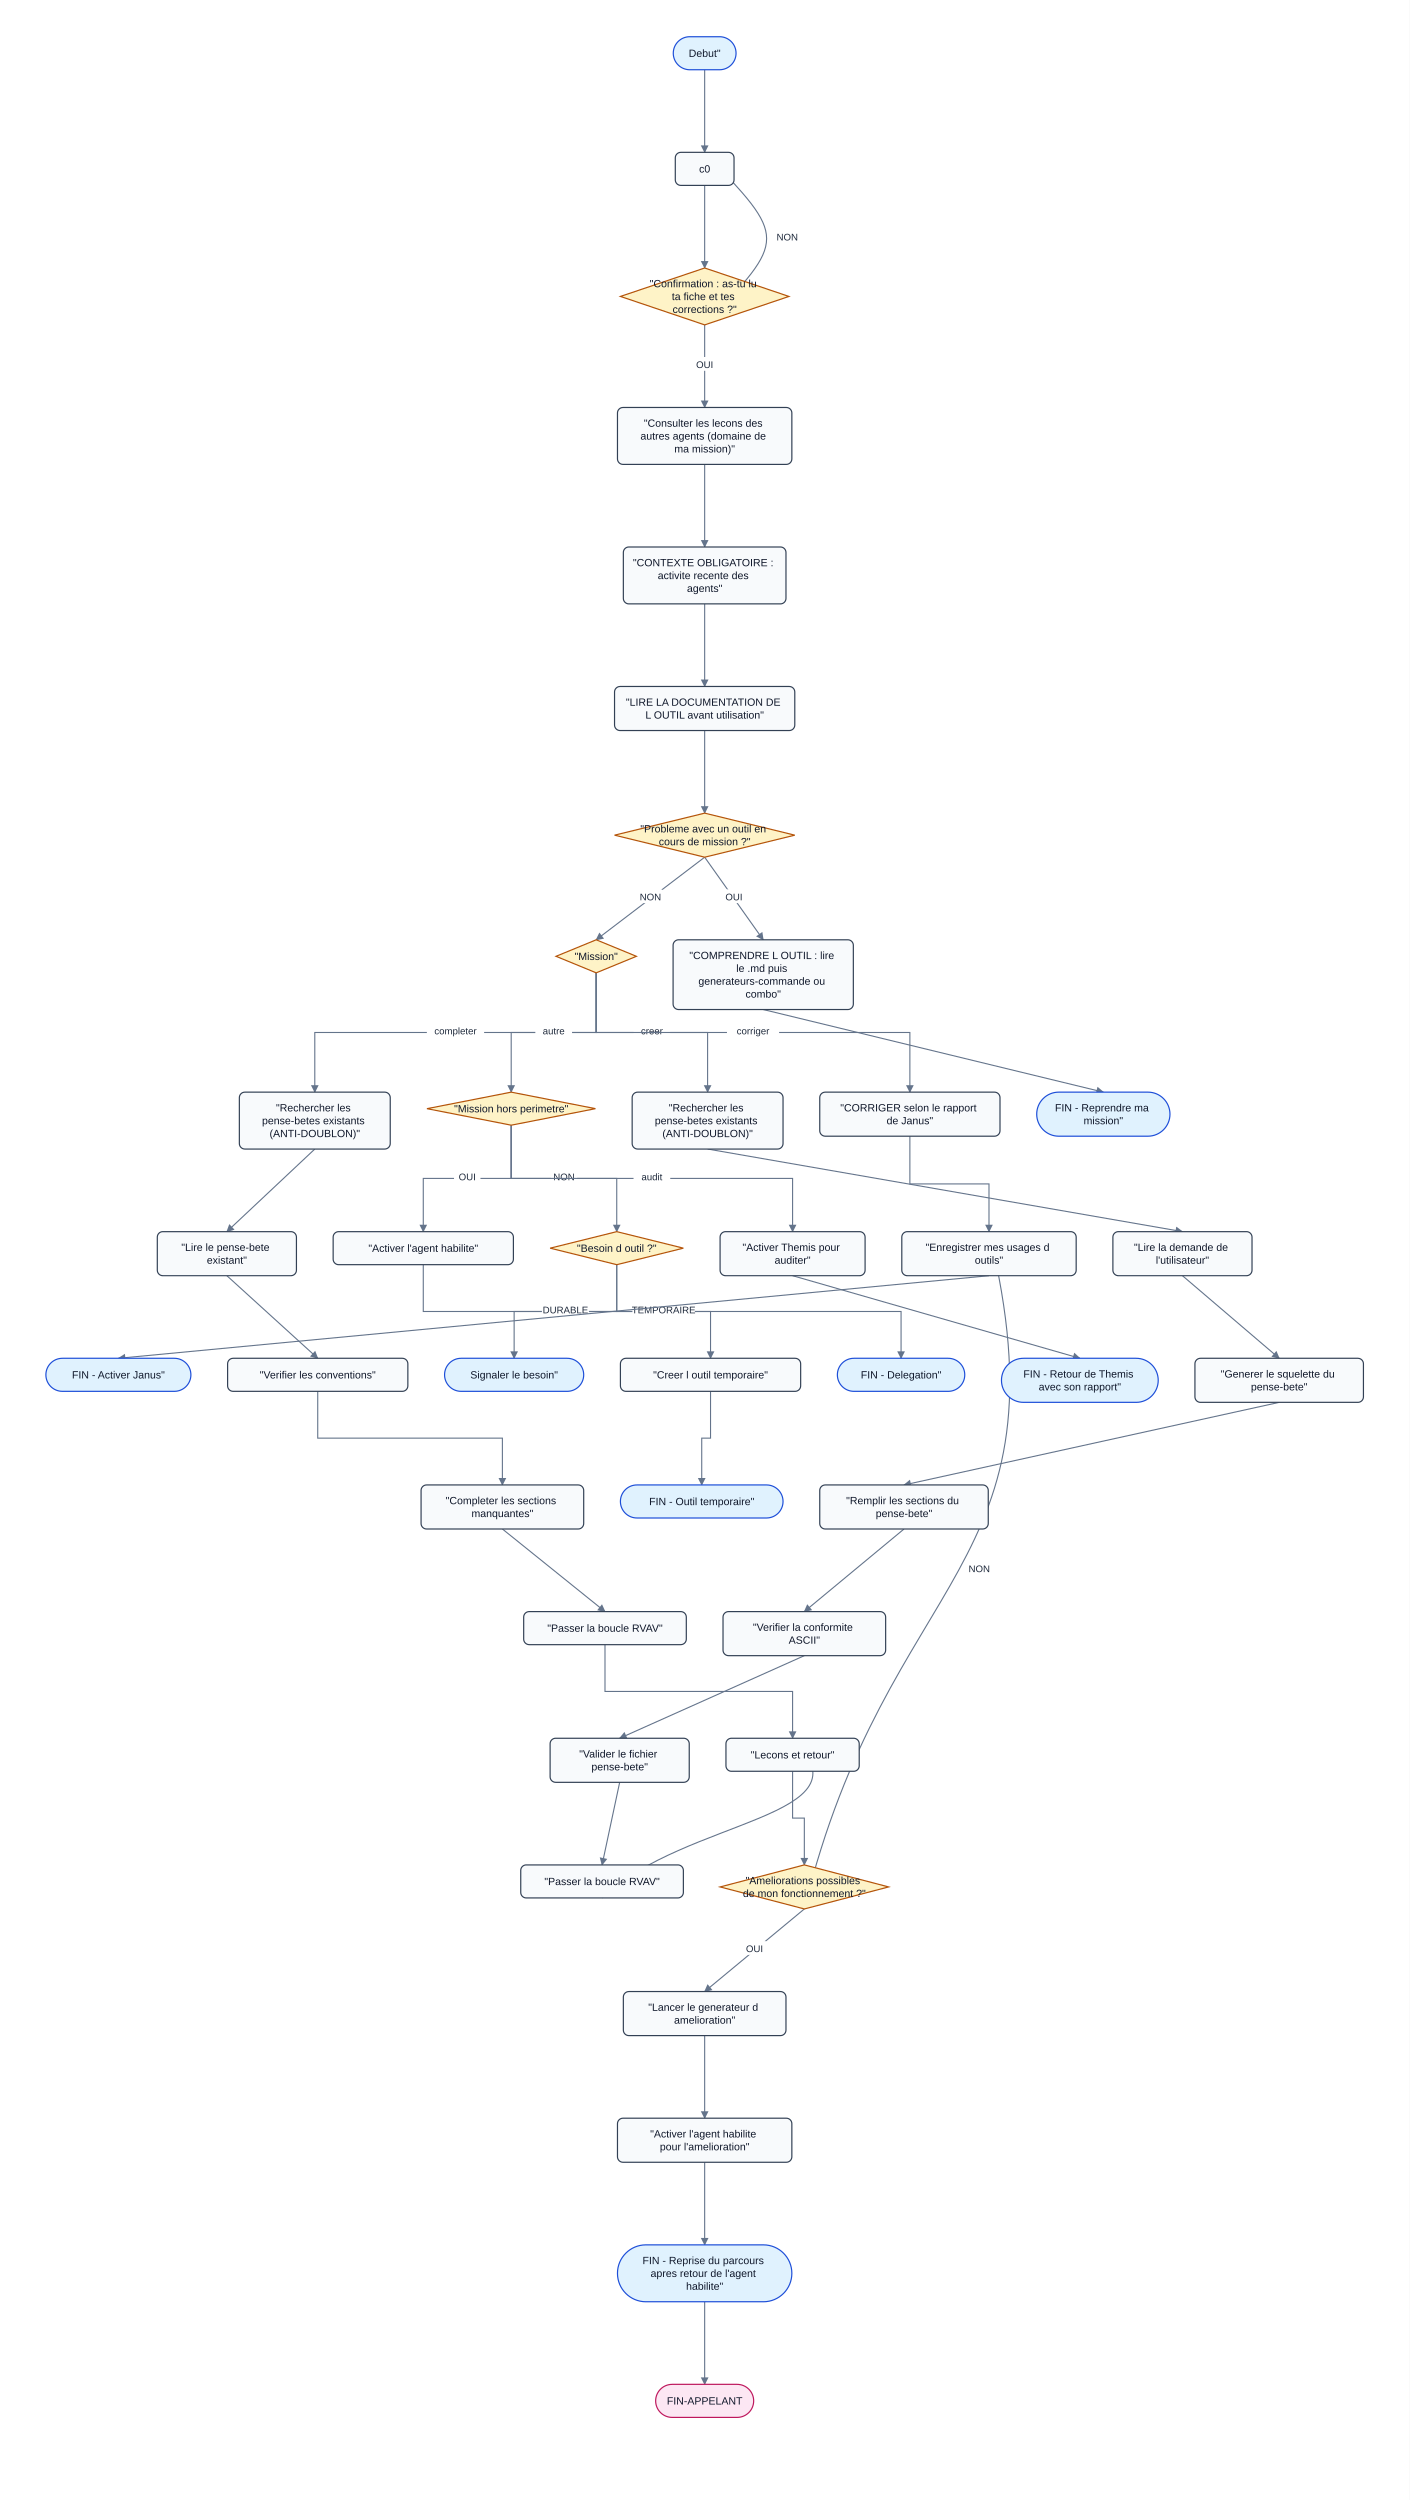
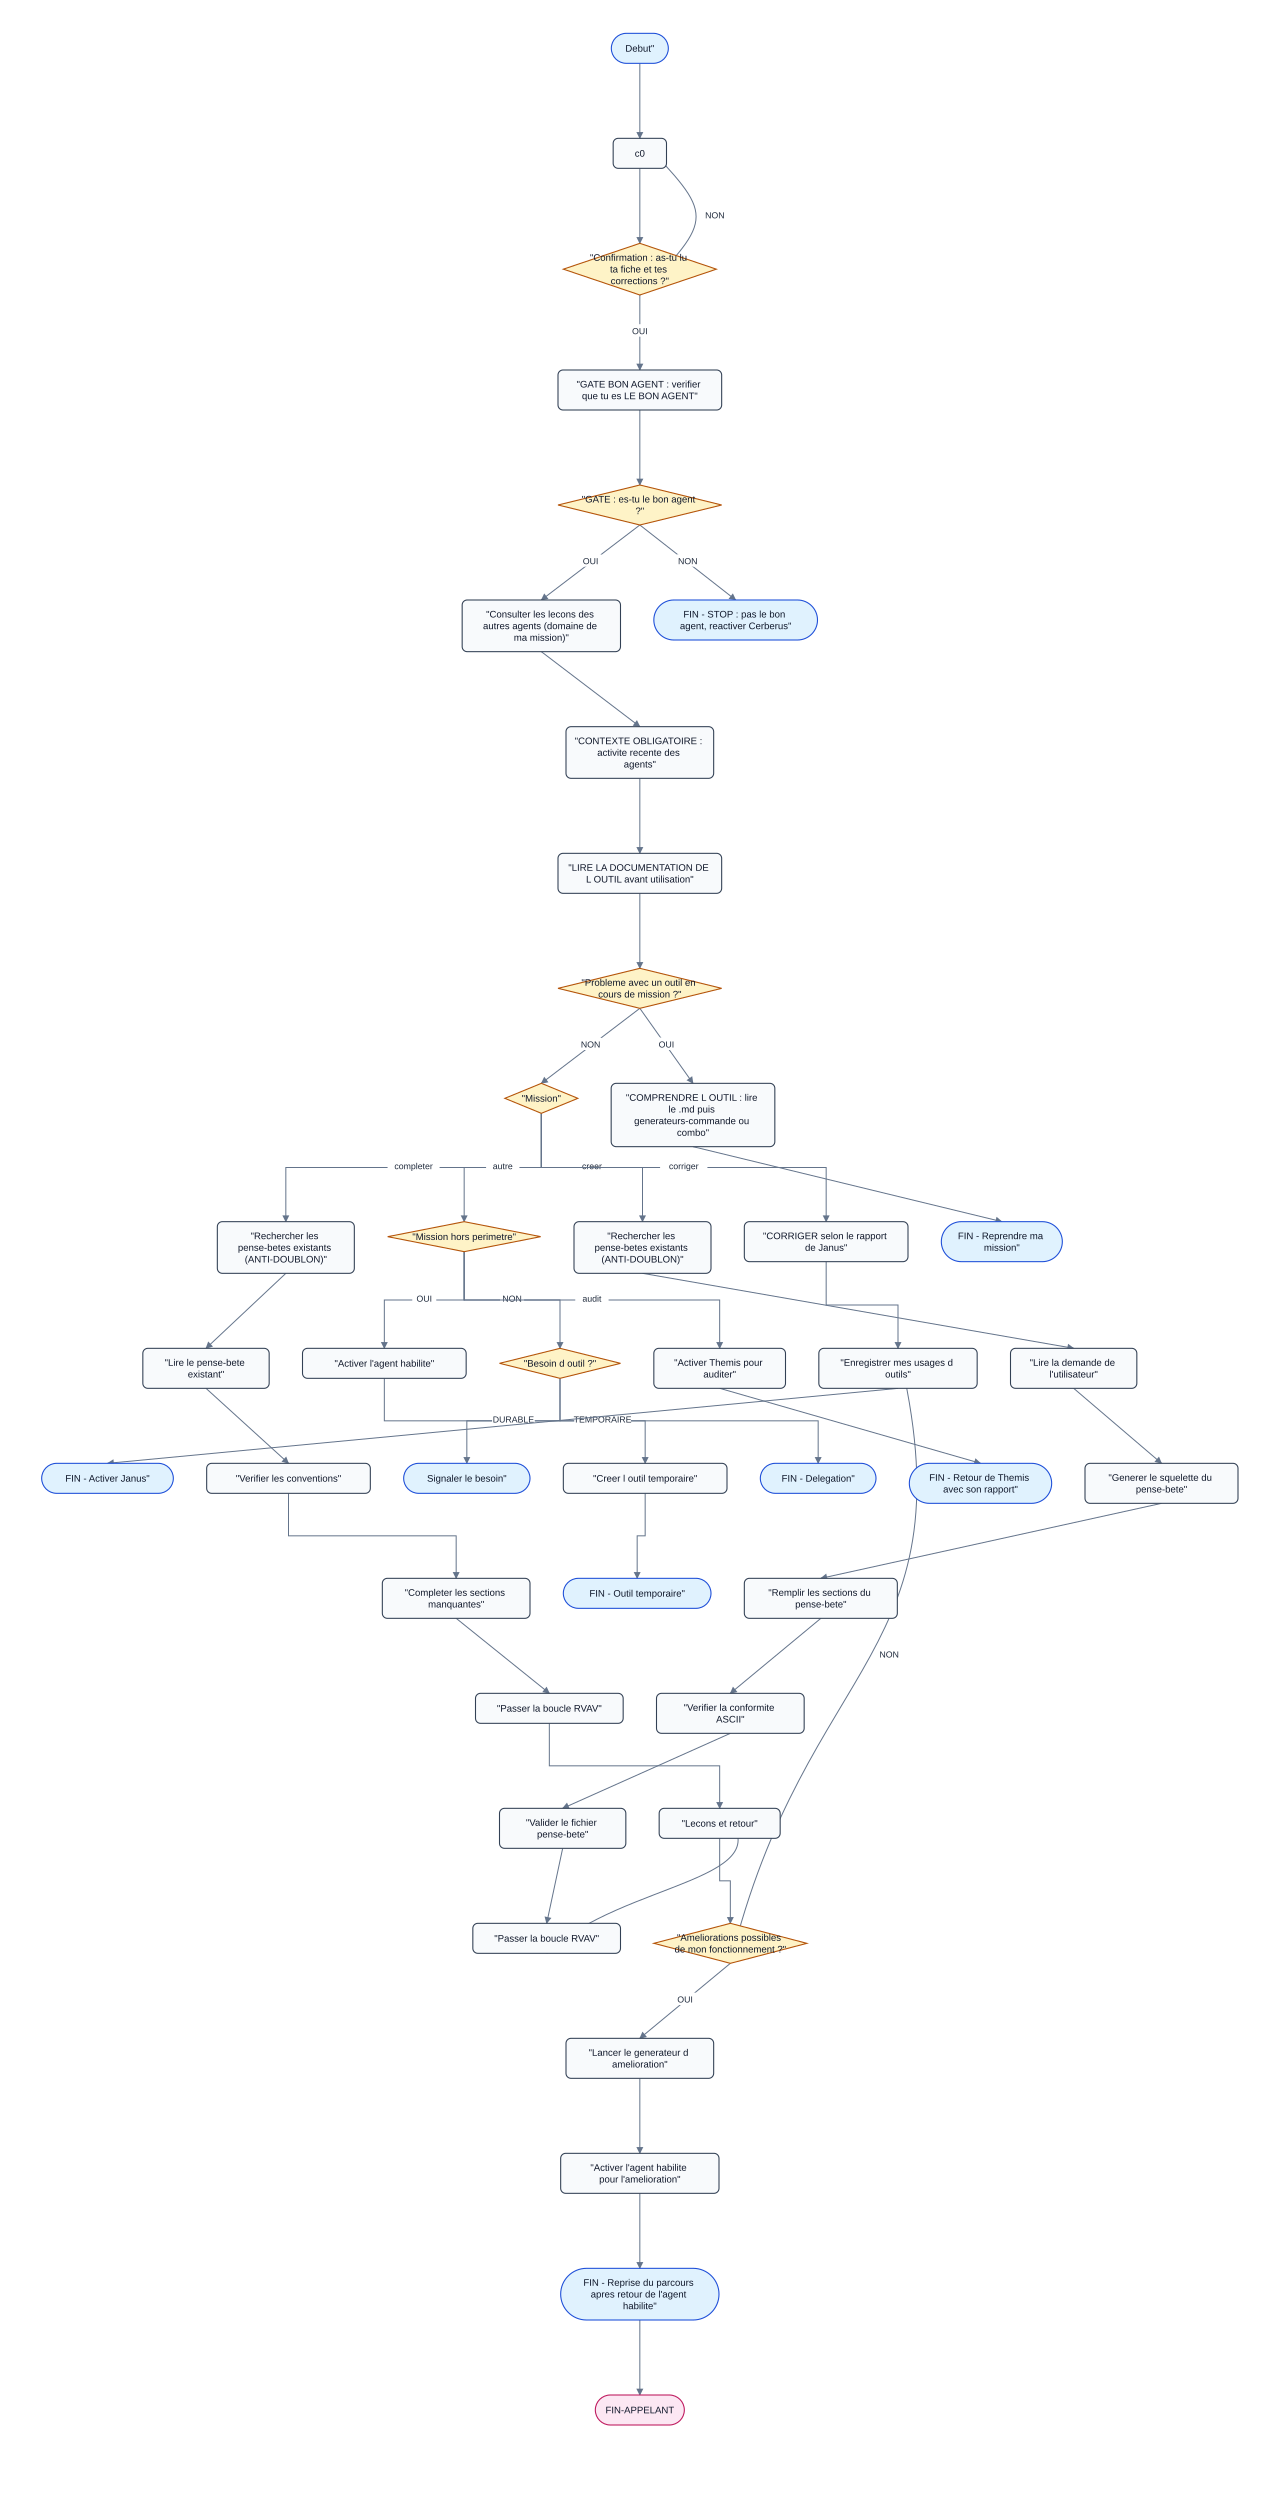
- <svg xmlns="http://www.w3.org/2000/svg" width="1536" height="2724" viewBox="0 0 1536 2724" font-family="Arial, Helvetica, sans-serif">
+ <svg xmlns="http://www.w3.org/2000/svg" width="1536" height="3000" viewBox="0 0 1536 3000" font-family="Arial, Helvetica, sans-serif">
  <defs>
    <marker id="fleche" viewBox="0 0 10 10" refX="9" refY="5" markerWidth="7" markerHeight="7" orient="auto-start-reverse">
      <path d="M 0 0 L 10 5 L 0 10 z" fill="#64748b" />
    </marker>
  </defs>
-   <rect width="1536" height="2724" fill="#ffffff" />
+   <rect width="1536" height="3000" fill="#ffffff" />
  <path d="M 767.8 76.0 L 767.8 166.0" fill="none" stroke="#64748b" stroke-width="1.2" marker-end="url(#fleche)" />
  <path d="M 767.8 202.0 L 767.8 292.0" fill="none" stroke="#64748b" stroke-width="1.2" marker-end="url(#fleche)" />
  <path d="M 767.8 354.0 L 767.8 444.0" fill="none" stroke="#64748b" stroke-width="1.2" marker-end="url(#fleche)" />
  <rect x="753.4" y="389.0" width="28.8" height="15" rx="3" fill="#ffffff" stroke="none" />
  <text x="767.8" y="401.0" text-anchor="middle" font-size="10.5" fill="#1e293b">OUI</text>
  <path d="M 767.8 354.0 C 857.8 260.0, 857.8 260.0, 767.8 166.0" fill="none" stroke="#64748b" stroke-width="1.2" marker-end="url(#fleche)" />
  <rect x="843.4" y="250.0" width="28.8" height="15" rx="3" fill="#ffffff" stroke="none" />
  <text x="857.8" y="262.0" text-anchor="middle" font-size="10.5" fill="#1e293b">NON</text>
-   <path d="M 767.8 658.0 L 767.8 748.0" fill="none" stroke="#64748b" stroke-width="1.2" marker-end="url(#fleche)" />
-   <path d="M 767.8 796.0 L 767.8 886.0" fill="none" stroke="#64748b" stroke-width="1.2" marker-end="url(#fleche)" />
-   <path d="M 767.8 506.0 L 767.8 596.0" fill="none" stroke="#64748b" stroke-width="1.2" marker-end="url(#fleche)" />
-   <path d="M 649.6 1060.0 V 1125.0 H 771.0 V 1190.0" fill="none" stroke="#64748b" stroke-width="1.2" marker-end="url(#fleche)" />
-   <rect x="690.3" y="1115.0" width="40.0" height="15" rx="3" fill="#ffffff" stroke="none" />
-   <text x="710.3" y="1127.0" text-anchor="middle" font-size="10.5" fill="#1e293b">creer</text>
-   <path d="M 649.6 1060.0 V 1125.0 H 343.0 V 1190.0" fill="none" stroke="#64748b" stroke-width="1.2" marker-end="url(#fleche)" />
-   <rect x="465.1" y="1115.0" width="62.4" height="15" rx="3" fill="#ffffff" stroke="none" />
-   <text x="496.3" y="1127.0" text-anchor="middle" font-size="10.5" fill="#1e293b">completer</text>
-   <path d="M 649.6 1060.0 V 1125.0 H 557.0 V 1190.0" fill="none" stroke="#64748b" stroke-width="1.2" marker-end="url(#fleche)" />
-   <rect x="583.3" y="1115.0" width="40.0" height="15" rx="3" fill="#ffffff" stroke="none" />
-   <text x="603.3" y="1127.0" text-anchor="middle" font-size="10.5" fill="#1e293b">autre</text>
-   <path d="M 649.6 1060.0 V 1125.0 H 991.4 V 1190.0" fill="none" stroke="#64748b" stroke-width="1.2" marker-end="url(#fleche)" />
-   <rect x="792.1" y="1115.0" width="56.8" height="15" rx="3" fill="#ffffff" stroke="none" />
-   <text x="820.5" y="1127.0" text-anchor="middle" font-size="10.5" fill="#1e293b">corriger</text>
-   <path d="M 343.0 1252.0 L 247.2 1342.0" fill="none" stroke="#64748b" stroke-width="1.2" marker-end="url(#fleche)" />
-   <path d="M 247.2 1390.0 L 346.2 1480.0" fill="none" stroke="#64748b" stroke-width="1.2" marker-end="url(#fleche)" />
-   <path d="M 346.2 1516.0 V 1567.0 H 547.4 V 1618.0" fill="none" stroke="#64748b" stroke-width="1.2" marker-end="url(#fleche)" />
-   <path d="M 547.4 1666.0 L 659.2 1756.0" fill="none" stroke="#64748b" stroke-width="1.2" marker-end="url(#fleche)" />
-   <path d="M 659.2 1792.0 V 1843.0 H 863.6 V 1894.0" fill="none" stroke="#64748b" stroke-width="1.2" marker-end="url(#fleche)" />
-   <path d="M 557.0 1226.0 V 1284.0 H 461.2 V 1342.0" fill="none" stroke="#64748b" stroke-width="1.2" marker-end="url(#fleche)" />
-   <rect x="494.7" y="1274.0" width="28.8" height="15" rx="3" fill="#ffffff" stroke="none" />
-   <text x="509.1" y="1286.0" text-anchor="middle" font-size="10.5" fill="#1e293b">OUI</text>
-   <path d="M 557.0 1226.0 V 1284.0 H 672.0 V 1342.0" fill="none" stroke="#64748b" stroke-width="1.2" marker-end="url(#fleche)" />
-   <rect x="600.1" y="1274.0" width="28.8" height="15" rx="3" fill="#ffffff" stroke="none" />
-   <text x="614.5" y="1286.0" text-anchor="middle" font-size="10.5" fill="#1e293b">NON</text>
-   <path d="M 557.0 1226.0 V 1284.0 H 863.6 V 1342.0" fill="none" stroke="#64748b" stroke-width="1.2" marker-end="url(#fleche)" />
-   <rect x="690.3" y="1274.0" width="40.0" height="15" rx="3" fill="#ffffff" stroke="none" />
-   <text x="710.3" y="1286.0" text-anchor="middle" font-size="10.5" fill="#1e293b">audit</text>
-   <path d="M 461.2 1378.0 V 1429.0 H 981.8 V 1480.0" fill="none" stroke="#64748b" stroke-width="1.2" marker-end="url(#fleche)" />
-   <path d="M 771.0 1252.0 L 1288.4 1342.0" fill="none" stroke="#64748b" stroke-width="1.2" marker-end="url(#fleche)" />
-   <path d="M 672.0 1378.0 V 1429.0 H 774.2 V 1480.0" fill="none" stroke="#64748b" stroke-width="1.2" marker-end="url(#fleche)" />
-   <rect x="689.1" y="1419.0" width="68.0" height="15" rx="3" fill="#ffffff" stroke="none" />
-   <text x="723.1" y="1431.0" text-anchor="middle" font-size="10.5" fill="#1e293b">TEMPORAIRE</text>
-   <path d="M 672.0 1378.0 V 1429.0 H 560.2 V 1480.0" fill="none" stroke="#64748b" stroke-width="1.2" marker-end="url(#fleche)" />
-   <rect x="590.5" y="1419.0" width="51.2" height="15" rx="3" fill="#ffffff" stroke="none" />
-   <text x="616.1" y="1431.0" text-anchor="middle" font-size="10.5" fill="#1e293b">DURABLE</text>
-   <path d="M 774.2 1516.0 V 1567.0 H 764.6 V 1618.0" fill="none" stroke="#64748b" stroke-width="1.2" marker-end="url(#fleche)" />
-   <path d="M 863.6 1390.0 L 1176.6 1480.0" fill="none" stroke="#64748b" stroke-width="1.2" marker-end="url(#fleche)" />
-   <path d="M 1077.6 1390.0 L 129.0 1480.0" fill="none" stroke="#64748b" stroke-width="1.2" marker-end="url(#fleche)" />
-   <path d="M 1288.4 1390.0 L 1393.8 1480.0" fill="none" stroke="#64748b" stroke-width="1.2" marker-end="url(#fleche)" />
-   <path d="M 1393.8 1528.0 L 985.0 1618.0" fill="none" stroke="#64748b" stroke-width="1.2" marker-end="url(#fleche)" />
-   <path d="M 985.0 1666.0 L 876.4 1756.0" fill="none" stroke="#64748b" stroke-width="1.2" marker-end="url(#fleche)" />
-   <path d="M 876.4 1804.0 L 675.2 1894.0" fill="none" stroke="#64748b" stroke-width="1.2" marker-end="url(#fleche)" />
-   <path d="M 675.2 1942.0 L 656.0 2032.0" fill="none" stroke="#64748b" stroke-width="1.2" marker-end="url(#fleche)" />
-   <path d="M 656.0 2068.0 C 746.0 1981.0, 953.6 1981.0, 863.6 1894.0" fill="none" stroke="#64748b" stroke-width="1.2" marker-end="url(#fleche)" />
-   <path d="M 863.6 1930.0 V 1981.0 H 876.4 V 2032.0" fill="none" stroke="#64748b" stroke-width="1.2" marker-end="url(#fleche)" />
-   <path d="M 876.4 2080.0 L 767.8 2170.0" fill="none" stroke="#64748b" stroke-width="1.2" marker-end="url(#fleche)" />
-   <rect x="807.7" y="2115.0" width="28.8" height="15" rx="3" fill="#ffffff" stroke="none" />
-   <text x="822.1" y="2127.0" text-anchor="middle" font-size="10.5" fill="#1e293b">OUI</text>
-   <path d="M 876.4 2080.0 C 966.4 1711.0, 1167.6 1711.0, 1077.6 1342.0" fill="none" stroke="#64748b" stroke-width="1.2" marker-end="url(#fleche)" />
-   <rect x="1052.6" y="1701.0" width="28.8" height="15" rx="3" fill="#ffffff" stroke="none" />
-   <text x="1067.0" y="1713.0" text-anchor="middle" font-size="10.5" fill="#1e293b">NON</text>
-   <path d="M 767.8 2218.0 L 767.8 2308.0" fill="none" stroke="#64748b" stroke-width="1.2" marker-end="url(#fleche)" />
-   <path d="M 767.8 2356.0 L 767.8 2446.0" fill="none" stroke="#64748b" stroke-width="1.2" marker-end="url(#fleche)" />
-   <path d="M 767.8 2508.0 L 767.8 2598.0" fill="none" stroke="#64748b" stroke-width="1.2" marker-end="url(#fleche)" />
-   <path d="M 991.4 1238.0 V 1290.0 H 1077.6 V 1342.0" fill="none" stroke="#64748b" stroke-width="1.2" marker-end="url(#fleche)" />
-   <path d="M 767.8 934.0 L 831.6 1024.0" fill="none" stroke="#64748b" stroke-width="1.2" marker-end="url(#fleche)" />
-   <rect x="785.3" y="969.0" width="28.8" height="15" rx="3" fill="#ffffff" stroke="none" />
-   <text x="799.7" y="981.0" text-anchor="middle" font-size="10.5" fill="#1e293b">OUI</text>
-   <path d="M 767.8 934.0 L 649.6 1024.0" fill="none" stroke="#64748b" stroke-width="1.2" marker-end="url(#fleche)" />
-   <rect x="694.3" y="969.0" width="28.8" height="15" rx="3" fill="#ffffff" stroke="none" />
-   <text x="708.7" y="981.0" text-anchor="middle" font-size="10.5" fill="#1e293b">NON</text>
-   <path d="M 831.6 1100.0 L 1202.2 1190.0" fill="none" stroke="#64748b" stroke-width="1.2" marker-end="url(#fleche)" />
+   <path d="M 767.8 934.0 L 767.8 1024.0" fill="none" stroke="#64748b" stroke-width="1.2" marker-end="url(#fleche)" />
+   <path d="M 767.8 1072.0 L 767.8 1162.0" fill="none" stroke="#64748b" stroke-width="1.2" marker-end="url(#fleche)" />
+   <path d="M 649.6 782.0 L 767.8 872.0" fill="none" stroke="#64748b" stroke-width="1.2" marker-end="url(#fleche)" />
+   <path d="M 767.8 492.0 L 767.8 582.0" fill="none" stroke="#64748b" stroke-width="1.2" marker-end="url(#fleche)" />
+   <path d="M 767.8 630.0 L 649.6 720.0" fill="none" stroke="#64748b" stroke-width="1.2" marker-end="url(#fleche)" />
+   <rect x="694.3" y="665.0" width="28.8" height="15" rx="3" fill="#ffffff" stroke="none" />
+   <text x="708.7" y="677.0" text-anchor="middle" font-size="10.5" fill="#1e293b">OUI</text>
+   <path d="M 767.8 630.0 L 882.8 720.0" fill="none" stroke="#64748b" stroke-width="1.2" marker-end="url(#fleche)" />
+   <rect x="810.9" y="665.0" width="28.8" height="15" rx="3" fill="#ffffff" stroke="none" />
+   <text x="825.3" y="677.0" text-anchor="middle" font-size="10.5" fill="#1e293b">NON</text>
+   <path d="M 649.6 1336.0 V 1401.0 H 771.0 V 1466.0" fill="none" stroke="#64748b" stroke-width="1.2" marker-end="url(#fleche)" />
+   <rect x="690.3" y="1391.0" width="40.0" height="15" rx="3" fill="#ffffff" stroke="none" />
+   <text x="710.3" y="1403.0" text-anchor="middle" font-size="10.5" fill="#1e293b">creer</text>
+   <path d="M 649.6 1336.0 V 1401.0 H 343.0 V 1466.0" fill="none" stroke="#64748b" stroke-width="1.2" marker-end="url(#fleche)" />
+   <rect x="465.1" y="1391.0" width="62.4" height="15" rx="3" fill="#ffffff" stroke="none" />
+   <text x="496.3" y="1403.0" text-anchor="middle" font-size="10.5" fill="#1e293b">completer</text>
+   <path d="M 649.6 1336.0 V 1401.0 H 557.0 V 1466.0" fill="none" stroke="#64748b" stroke-width="1.2" marker-end="url(#fleche)" />
+   <rect x="583.3" y="1391.0" width="40.0" height="15" rx="3" fill="#ffffff" stroke="none" />
+   <text x="603.3" y="1403.0" text-anchor="middle" font-size="10.5" fill="#1e293b">autre</text>
+   <path d="M 649.6 1336.0 V 1401.0 H 991.4 V 1466.0" fill="none" stroke="#64748b" stroke-width="1.2" marker-end="url(#fleche)" />
+   <rect x="792.1" y="1391.0" width="56.8" height="15" rx="3" fill="#ffffff" stroke="none" />
+   <text x="820.5" y="1403.0" text-anchor="middle" font-size="10.5" fill="#1e293b">corriger</text>
+   <path d="M 343.0 1528.0 L 247.2 1618.0" fill="none" stroke="#64748b" stroke-width="1.2" marker-end="url(#fleche)" />
+   <path d="M 247.2 1666.0 L 346.2 1756.0" fill="none" stroke="#64748b" stroke-width="1.2" marker-end="url(#fleche)" />
+   <path d="M 346.2 1792.0 V 1843.0 H 547.4 V 1894.0" fill="none" stroke="#64748b" stroke-width="1.2" marker-end="url(#fleche)" />
+   <path d="M 547.4 1942.0 L 659.2 2032.0" fill="none" stroke="#64748b" stroke-width="1.2" marker-end="url(#fleche)" />
+   <path d="M 659.2 2068.0 V 2119.0 H 863.6 V 2170.0" fill="none" stroke="#64748b" stroke-width="1.2" marker-end="url(#fleche)" />
+   <path d="M 557.0 1502.0 V 1560.0 H 461.2 V 1618.0" fill="none" stroke="#64748b" stroke-width="1.2" marker-end="url(#fleche)" />
+   <rect x="494.7" y="1550.0" width="28.8" height="15" rx="3" fill="#ffffff" stroke="none" />
+   <text x="509.1" y="1562.0" text-anchor="middle" font-size="10.5" fill="#1e293b">OUI</text>
+   <path d="M 557.0 1502.0 V 1560.0 H 672.0 V 1618.0" fill="none" stroke="#64748b" stroke-width="1.2" marker-end="url(#fleche)" />
+   <rect x="600.1" y="1550.0" width="28.8" height="15" rx="3" fill="#ffffff" stroke="none" />
+   <text x="614.5" y="1562.0" text-anchor="middle" font-size="10.5" fill="#1e293b">NON</text>
+   <path d="M 557.0 1502.0 V 1560.0 H 863.6 V 1618.0" fill="none" stroke="#64748b" stroke-width="1.2" marker-end="url(#fleche)" />
+   <rect x="690.3" y="1550.0" width="40.0" height="15" rx="3" fill="#ffffff" stroke="none" />
+   <text x="710.3" y="1562.0" text-anchor="middle" font-size="10.5" fill="#1e293b">audit</text>
+   <path d="M 461.2 1654.0 V 1705.0 H 981.8 V 1756.0" fill="none" stroke="#64748b" stroke-width="1.2" marker-end="url(#fleche)" />
+   <path d="M 771.0 1528.0 L 1288.4 1618.0" fill="none" stroke="#64748b" stroke-width="1.2" marker-end="url(#fleche)" />
+   <path d="M 672.0 1654.0 V 1705.0 H 774.2 V 1756.0" fill="none" stroke="#64748b" stroke-width="1.2" marker-end="url(#fleche)" />
+   <rect x="689.1" y="1695.0" width="68.0" height="15" rx="3" fill="#ffffff" stroke="none" />
+   <text x="723.1" y="1707.0" text-anchor="middle" font-size="10.5" fill="#1e293b">TEMPORAIRE</text>
+   <path d="M 672.0 1654.0 V 1705.0 H 560.2 V 1756.0" fill="none" stroke="#64748b" stroke-width="1.2" marker-end="url(#fleche)" />
+   <rect x="590.5" y="1695.0" width="51.2" height="15" rx="3" fill="#ffffff" stroke="none" />
+   <text x="616.1" y="1707.0" text-anchor="middle" font-size="10.5" fill="#1e293b">DURABLE</text>
+   <path d="M 774.2 1792.0 V 1843.0 H 764.6 V 1894.0" fill="none" stroke="#64748b" stroke-width="1.2" marker-end="url(#fleche)" />
+   <path d="M 863.6 1666.0 L 1176.6 1756.0" fill="none" stroke="#64748b" stroke-width="1.2" marker-end="url(#fleche)" />
+   <path d="M 1077.6 1666.0 L 129.0 1756.0" fill="none" stroke="#64748b" stroke-width="1.2" marker-end="url(#fleche)" />
+   <path d="M 1288.4 1666.0 L 1393.8 1756.0" fill="none" stroke="#64748b" stroke-width="1.2" marker-end="url(#fleche)" />
+   <path d="M 1393.8 1804.0 L 985.0 1894.0" fill="none" stroke="#64748b" stroke-width="1.2" marker-end="url(#fleche)" />
+   <path d="M 985.0 1942.0 L 876.4 2032.0" fill="none" stroke="#64748b" stroke-width="1.2" marker-end="url(#fleche)" />
+   <path d="M 876.4 2080.0 L 675.2 2170.0" fill="none" stroke="#64748b" stroke-width="1.2" marker-end="url(#fleche)" />
+   <path d="M 675.2 2218.0 L 656.0 2308.0" fill="none" stroke="#64748b" stroke-width="1.2" marker-end="url(#fleche)" />
+   <path d="M 656.0 2344.0 C 746.0 2257.0, 953.6 2257.0, 863.6 2170.0" fill="none" stroke="#64748b" stroke-width="1.2" marker-end="url(#fleche)" />
+   <path d="M 863.6 2206.0 V 2257.0 H 876.4 V 2308.0" fill="none" stroke="#64748b" stroke-width="1.2" marker-end="url(#fleche)" />
+   <path d="M 876.4 2356.0 L 767.8 2446.0" fill="none" stroke="#64748b" stroke-width="1.2" marker-end="url(#fleche)" />
+   <rect x="807.7" y="2391.0" width="28.8" height="15" rx="3" fill="#ffffff" stroke="none" />
+   <text x="822.1" y="2403.0" text-anchor="middle" font-size="10.5" fill="#1e293b">OUI</text>
+   <path d="M 876.4 2356.0 C 966.4 1987.0, 1167.6 1987.0, 1077.6 1618.0" fill="none" stroke="#64748b" stroke-width="1.2" marker-end="url(#fleche)" />
+   <rect x="1052.6" y="1977.0" width="28.8" height="15" rx="3" fill="#ffffff" stroke="none" />
+   <text x="1067.0" y="1989.0" text-anchor="middle" font-size="10.5" fill="#1e293b">NON</text>
+   <path d="M 767.8 2494.0 L 767.8 2584.0" fill="none" stroke="#64748b" stroke-width="1.2" marker-end="url(#fleche)" />
+   <path d="M 767.8 2632.0 L 767.8 2722.0" fill="none" stroke="#64748b" stroke-width="1.2" marker-end="url(#fleche)" />
+   <path d="M 767.8 2784.0 L 767.8 2874.0" fill="none" stroke="#64748b" stroke-width="1.2" marker-end="url(#fleche)" />
+   <path d="M 991.4 1514.0 V 1566.0 H 1077.6 V 1618.0" fill="none" stroke="#64748b" stroke-width="1.2" marker-end="url(#fleche)" />
+   <path d="M 767.8 1210.0 L 831.6 1300.0" fill="none" stroke="#64748b" stroke-width="1.2" marker-end="url(#fleche)" />
+   <rect x="785.3" y="1245.0" width="28.8" height="15" rx="3" fill="#ffffff" stroke="none" />
+   <text x="799.7" y="1257.0" text-anchor="middle" font-size="10.5" fill="#1e293b">OUI</text>
+   <path d="M 767.8 1210.0 L 649.6 1300.0" fill="none" stroke="#64748b" stroke-width="1.2" marker-end="url(#fleche)" />
+   <rect x="694.3" y="1245.0" width="28.8" height="15" rx="3" fill="#ffffff" stroke="none" />
+   <text x="708.7" y="1257.0" text-anchor="middle" font-size="10.5" fill="#1e293b">NON</text>
+   <path d="M 831.6 1376.0 L 1202.2 1466.0" fill="none" stroke="#64748b" stroke-width="1.2" marker-end="url(#fleche)" />
  <rect x="733.6" y="40.0" width="68.4" height="36.0" rx="18.0" fill="#e0f2fe" stroke="#1d4ed8" stroke-width="1.3" />
  <text x="767.8" y="62.0" text-anchor="middle" font-size="11.5" fill="#0f172a">
    <tspan x="767.8" dy="0">Debut"</tspan>
  </text>
  <rect x="735.8" y="166.0" width="64.0" height="36.0" rx="6.0" fill="#f8fafc" stroke="#334155" stroke-width="1.3" />
  <text x="767.8" y="188.0" text-anchor="middle" font-size="11.5" fill="#0f172a">
    <tspan x="767.8" dy="0">c0</tspan>
  </text>
  <path d="M 767.8 292.0 L 859.6 323.0 L 767.8 354.0 L 676.0 323.0 Z" fill="#fef3c7" stroke="#b45309" stroke-width="1.3" />
  <text x="767.8" y="313.0" text-anchor="middle" font-size="11.5" fill="#0f172a">
    <tspan x="767.8" dy="0">"Confirmation : as-tu lu</tspan>
    <tspan x="767.8" dy="14">ta fiche et tes</tspan>
    <tspan x="767.8" dy="14">corrections ?"</tspan>
  </text>
-   <rect x="679.2" y="596.0" width="177.2" height="62.0" rx="6.0" fill="#f8fafc" stroke="#334155" stroke-width="1.3" />
-   <text x="767.8" y="617.0" text-anchor="middle" font-size="11.5" fill="#0f172a">
+   <rect x="679.2" y="872.0" width="177.2" height="62.0" rx="6.0" fill="#f8fafc" stroke="#334155" stroke-width="1.3" />
+   <text x="767.8" y="893.0" text-anchor="middle" font-size="11.5" fill="#0f172a">
    <tspan x="767.8" dy="0">"CONTEXTE OBLIGATOIRE :</tspan>
    <tspan x="767.8" dy="14">activite recente des</tspan>
    <tspan x="767.8" dy="14">agents"</tspan>
  </text>
-   <rect x="669.6" y="748.0" width="196.4" height="48.0" rx="6.0" fill="#f8fafc" stroke="#334155" stroke-width="1.3" />
-   <text x="767.8" y="769.0" text-anchor="middle" font-size="11.5" fill="#0f172a">
+   <rect x="669.6" y="1024.0" width="196.4" height="48.0" rx="6.0" fill="#f8fafc" stroke="#334155" stroke-width="1.3" />
+   <text x="767.8" y="1045.0" text-anchor="middle" font-size="11.5" fill="#0f172a">
    <tspan x="767.8" dy="0">"LIRE LA DOCUMENTATION DE</tspan>
    <tspan x="767.8" dy="14">L OUTIL avant utilisation"</tspan>
  </text>
-   <rect x="672.8" y="444.0" width="190.0" height="62.0" rx="6.0" fill="#f8fafc" stroke="#334155" stroke-width="1.3" />
+   <rect x="554.6" y="720.0" width="190.0" height="62.0" rx="6.0" fill="#f8fafc" stroke="#334155" stroke-width="1.3" />
+   <text x="649.6" y="741.0" text-anchor="middle" font-size="11.5" fill="#0f172a">
+     <tspan x="649.6" dy="0">"Consulter les lecons des</tspan>
+     <tspan x="649.6" dy="14">autres agents (domaine de</tspan>
+     <tspan x="649.6" dy="14">ma mission)"</tspan>
+   </text>
+   <rect x="669.6" y="444.0" width="196.4" height="48.0" rx="6.0" fill="#f8fafc" stroke="#334155" stroke-width="1.3" />
  <text x="767.8" y="465.0" text-anchor="middle" font-size="11.5" fill="#0f172a">
-     <tspan x="767.8" dy="0">"Consulter les lecons des</tspan>
-     <tspan x="767.8" dy="14">autres agents (domaine de</tspan>
-     <tspan x="767.8" dy="14">ma mission)"</tspan>
-   </text>
-   <path d="M 649.6 1024.0 L 693.4 1042.0 L 649.6 1060.0 L 605.8 1042.0 Z" fill="#fef3c7" stroke="#b45309" stroke-width="1.3" />
-   <text x="649.6" y="1046.0" text-anchor="middle" font-size="11.5" fill="#0f172a">
+     <tspan x="767.8" dy="0">"GATE BON AGENT : verifier</tspan>
+     <tspan x="767.8" dy="14">que tu es LE BON AGENT"</tspan>
+   </text>
+   <path d="M 767.8 582.0 L 866.0 606.0 L 767.8 630.0 L 669.6 606.0 Z" fill="#fef3c7" stroke="#b45309" stroke-width="1.3" />
+   <text x="767.8" y="603.0" text-anchor="middle" font-size="11.5" fill="#0f172a">
+     <tspan x="767.8" dy="0">"GATE : es-tu le bon agent</tspan>
+     <tspan x="767.8" dy="14">?"</tspan>
+   </text>
+   <rect x="784.6" y="720.0" width="196.4" height="48.0" rx="24.0" fill="#e0f2fe" stroke="#1d4ed8" stroke-width="1.3" />
+   <text x="882.8" y="741.0" text-anchor="middle" font-size="11.5" fill="#0f172a">
+     <tspan x="882.8" dy="0">FIN - STOP : pas le bon</tspan>
+     <tspan x="882.8" dy="14">agent, reactiver Cerberus"</tspan>
+   </text>
+   <path d="M 649.6 1300.0 L 693.4 1318.0 L 649.6 1336.0 L 605.8 1318.0 Z" fill="#fef3c7" stroke="#b45309" stroke-width="1.3" />
+   <text x="649.6" y="1322.0" text-anchor="middle" font-size="11.5" fill="#0f172a">
    <tspan x="649.6" dy="0">"Mission"</tspan>
  </text>
-   <rect x="50.0" y="1480.0" width="158.0" height="36.0" rx="18.0" fill="#e0f2fe" stroke="#1d4ed8" stroke-width="1.3" />
-   <text x="129.0" y="1502.0" text-anchor="middle" font-size="11.5" fill="#0f172a">
+   <rect x="50.0" y="1756.0" width="158.0" height="36.0" rx="18.0" fill="#e0f2fe" stroke="#1d4ed8" stroke-width="1.3" />
+   <text x="129.0" y="1778.0" text-anchor="middle" font-size="11.5" fill="#0f172a">
    <tspan x="129.0" dy="0">FIN - Activer Janus"</tspan>
  </text>
-   <rect x="260.8" y="1190.0" width="164.4" height="62.0" rx="6.0" fill="#f8fafc" stroke="#334155" stroke-width="1.3" />
-   <text x="343.0" y="1211.0" text-anchor="middle" font-size="11.5" fill="#0f172a">
+   <rect x="260.8" y="1466.0" width="164.4" height="62.0" rx="6.0" fill="#f8fafc" stroke="#334155" stroke-width="1.3" />
+   <text x="343.0" y="1487.0" text-anchor="middle" font-size="11.5" fill="#0f172a">
    <tspan x="343.0" dy="0">"Rechercher les</tspan>
    <tspan x="343.0" dy="14">pense-betes existants</tspan>
    <tspan x="343.0" dy="14">(ANTI-DOUBLON)"</tspan>
  </text>
-   <rect x="171.4" y="1342.0" width="151.6" height="48.0" rx="6.0" fill="#f8fafc" stroke="#334155" stroke-width="1.3" />
-   <text x="247.2" y="1363.0" text-anchor="middle" font-size="11.5" fill="#0f172a">
+   <rect x="171.4" y="1618.0" width="151.6" height="48.0" rx="6.0" fill="#f8fafc" stroke="#334155" stroke-width="1.3" />
+   <text x="247.2" y="1639.0" text-anchor="middle" font-size="11.5" fill="#0f172a">
    <tspan x="247.2" dy="0">"Lire le pense-bete</tspan>
    <tspan x="247.2" dy="14">existant"</tspan>
  </text>
-   <rect x="248.0" y="1480.0" width="196.4" height="36.0" rx="6.0" fill="#f8fafc" stroke="#334155" stroke-width="1.3" />
-   <text x="346.2" y="1502.0" text-anchor="middle" font-size="11.5" fill="#0f172a">
+   <rect x="248.0" y="1756.0" width="196.4" height="36.0" rx="6.0" fill="#f8fafc" stroke="#334155" stroke-width="1.3" />
+   <text x="346.2" y="1778.0" text-anchor="middle" font-size="11.5" fill="#0f172a">
    <tspan x="346.2" dy="0">"Verifier les conventions"</tspan>
  </text>
-   <rect x="458.8" y="1618.0" width="177.2" height="48.0" rx="6.0" fill="#f8fafc" stroke="#334155" stroke-width="1.3" />
-   <text x="547.4" y="1639.0" text-anchor="middle" font-size="11.5" fill="#0f172a">
+   <rect x="458.8" y="1894.0" width="177.2" height="48.0" rx="6.0" fill="#f8fafc" stroke="#334155" stroke-width="1.3" />
+   <text x="547.4" y="1915.0" text-anchor="middle" font-size="11.5" fill="#0f172a">
    <tspan x="547.4" dy="0">"Completer les sections</tspan>
    <tspan x="547.4" dy="14">manquantes"</tspan>
  </text>
-   <rect x="570.6" y="1756.0" width="177.2" height="36.0" rx="6.0" fill="#f8fafc" stroke="#334155" stroke-width="1.3" />
-   <text x="659.2" y="1778.0" text-anchor="middle" font-size="11.5" fill="#0f172a">
+   <rect x="570.6" y="2032.0" width="177.2" height="36.0" rx="6.0" fill="#f8fafc" stroke="#334155" stroke-width="1.3" />
+   <text x="659.2" y="2054.0" text-anchor="middle" font-size="11.5" fill="#0f172a">
    <tspan x="659.2" dy="0">"Passer la boucle RVAV"</tspan>
  </text>
-   <path d="M 557.0 1190.0 L 648.8 1208.0 L 557.0 1226.0 L 465.2 1208.0 Z" fill="#fef3c7" stroke="#b45309" stroke-width="1.3" />
-   <text x="557.0" y="1212.0" text-anchor="middle" font-size="11.5" fill="#0f172a">
+   <path d="M 557.0 1466.0 L 648.8 1484.0 L 557.0 1502.0 L 465.2 1484.0 Z" fill="#fef3c7" stroke="#b45309" stroke-width="1.3" />
+   <text x="557.0" y="1488.0" text-anchor="middle" font-size="11.5" fill="#0f172a">
    <tspan x="557.0" dy="0">"Mission hors perimetre"</tspan>
  </text>
-   <rect x="363.0" y="1342.0" width="196.4" height="36.0" rx="6.0" fill="#f8fafc" stroke="#334155" stroke-width="1.3" />
-   <text x="461.2" y="1364.0" text-anchor="middle" font-size="11.5" fill="#0f172a">
+   <rect x="363.0" y="1618.0" width="196.4" height="36.0" rx="6.0" fill="#f8fafc" stroke="#334155" stroke-width="1.3" />
+   <text x="461.2" y="1640.0" text-anchor="middle" font-size="11.5" fill="#0f172a">
    <tspan x="461.2" dy="0">"Activer l'agent habilite"</tspan>
  </text>
-   <rect x="688.8" y="1190.0" width="164.4" height="62.0" rx="6.0" fill="#f8fafc" stroke="#334155" stroke-width="1.3" />
-   <text x="771.0" y="1211.0" text-anchor="middle" font-size="11.5" fill="#0f172a">
+   <rect x="688.8" y="1466.0" width="164.4" height="62.0" rx="6.0" fill="#f8fafc" stroke="#334155" stroke-width="1.3" />
+   <text x="771.0" y="1487.0" text-anchor="middle" font-size="11.5" fill="#0f172a">
    <tspan x="771.0" dy="0">"Rechercher les</tspan>
    <tspan x="771.0" dy="14">pense-betes existants</tspan>
    <tspan x="771.0" dy="14">(ANTI-DOUBLON)"</tspan>
  </text>
-   <rect x="484.4" y="1480.0" width="151.6" height="36.0" rx="18.0" fill="#e0f2fe" stroke="#1d4ed8" stroke-width="1.3" />
-   <text x="560.2" y="1502.0" text-anchor="middle" font-size="11.5" fill="#0f172a">
+   <rect x="484.4" y="1756.0" width="151.6" height="36.0" rx="18.0" fill="#e0f2fe" stroke="#1d4ed8" stroke-width="1.3" />
+   <text x="560.2" y="1778.0" text-anchor="middle" font-size="11.5" fill="#0f172a">
    <tspan x="560.2" dy="0">Signaler le besoin"</tspan>
  </text>
-   <path d="M 672.0 1342.0 L 744.6 1360.0 L 672.0 1378.0 L 599.4 1360.0 Z" fill="#fef3c7" stroke="#b45309" stroke-width="1.3" />
-   <text x="672.0" y="1364.0" text-anchor="middle" font-size="11.5" fill="#0f172a">
+   <path d="M 672.0 1618.0 L 744.6 1636.0 L 672.0 1654.0 L 599.4 1636.0 Z" fill="#fef3c7" stroke="#b45309" stroke-width="1.3" />
+   <text x="672.0" y="1640.0" text-anchor="middle" font-size="11.5" fill="#0f172a">
    <tspan x="672.0" dy="0">"Besoin d outil ?"</tspan>
  </text>
-   <rect x="676.0" y="1480.0" width="196.4" height="36.0" rx="6.0" fill="#f8fafc" stroke="#334155" stroke-width="1.3" />
-   <text x="774.2" y="1502.0" text-anchor="middle" font-size="11.5" fill="#0f172a">
+   <rect x="676.0" y="1756.0" width="196.4" height="36.0" rx="6.0" fill="#f8fafc" stroke="#334155" stroke-width="1.3" />
+   <text x="774.2" y="1778.0" text-anchor="middle" font-size="11.5" fill="#0f172a">
    <tspan x="774.2" dy="0">"Creer l outil temporaire"</tspan>
  </text>
-   <rect x="676.0" y="1618.0" width="177.2" height="36.0" rx="18.0" fill="#e0f2fe" stroke="#1d4ed8" stroke-width="1.3" />
-   <text x="764.6" y="1640.0" text-anchor="middle" font-size="11.5" fill="#0f172a">
+   <rect x="676.0" y="1894.0" width="177.2" height="36.0" rx="18.0" fill="#e0f2fe" stroke="#1d4ed8" stroke-width="1.3" />
+   <text x="764.6" y="1916.0" text-anchor="middle" font-size="11.5" fill="#0f172a">
    <tspan x="764.6" dy="0">FIN - Outil temporaire"</tspan>
  </text>
-   <rect x="912.4" y="1480.0" width="138.8" height="36.0" rx="18.0" fill="#e0f2fe" stroke="#1d4ed8" stroke-width="1.3" />
-   <text x="981.8" y="1502.0" text-anchor="middle" font-size="11.5" fill="#0f172a">
+   <rect x="912.4" y="1756.0" width="138.8" height="36.0" rx="18.0" fill="#e0f2fe" stroke="#1d4ed8" stroke-width="1.3" />
+   <text x="981.8" y="1778.0" text-anchor="middle" font-size="11.5" fill="#0f172a">
    <tspan x="981.8" dy="0">FIN - Delegation"</tspan>
  </text>
-   <rect x="784.6" y="1342.0" width="158.0" height="48.0" rx="6.0" fill="#f8fafc" stroke="#334155" stroke-width="1.3" />
-   <text x="863.6" y="1363.0" text-anchor="middle" font-size="11.5" fill="#0f172a">
+   <rect x="784.6" y="1618.0" width="158.0" height="48.0" rx="6.0" fill="#f8fafc" stroke="#334155" stroke-width="1.3" />
+   <text x="863.6" y="1639.0" text-anchor="middle" font-size="11.5" fill="#0f172a">
    <tspan x="863.6" dy="0">"Activer Themis pour</tspan>
    <tspan x="863.6" dy="14">auditer"</tspan>
  </text>
-   <rect x="1091.2" y="1480.0" width="170.8" height="48.0" rx="24.0" fill="#e0f2fe" stroke="#1d4ed8" stroke-width="1.3" />
-   <text x="1176.6" y="1501.0" text-anchor="middle" font-size="11.5" fill="#0f172a">
+   <rect x="1091.2" y="1756.0" width="170.8" height="48.0" rx="24.0" fill="#e0f2fe" stroke="#1d4ed8" stroke-width="1.3" />
+   <text x="1176.6" y="1777.0" text-anchor="middle" font-size="11.5" fill="#0f172a">
    <tspan x="1176.6" dy="0">FIN - Retour de Themis</tspan>
    <tspan x="1176.6" dy="14">avec son rapport"</tspan>
  </text>
-   <rect x="982.6" y="1342.0" width="190.0" height="48.0" rx="6.0" fill="#f8fafc" stroke="#334155" stroke-width="1.3" />
-   <text x="1077.6" y="1363.0" text-anchor="middle" font-size="11.5" fill="#0f172a">
+   <rect x="982.6" y="1618.0" width="190.0" height="48.0" rx="6.0" fill="#f8fafc" stroke="#334155" stroke-width="1.3" />
+   <text x="1077.6" y="1639.0" text-anchor="middle" font-size="11.5" fill="#0f172a">
    <tspan x="1077.6" dy="0">"Enregistrer mes usages d</tspan>
    <tspan x="1077.6" dy="14">outils"</tspan>
  </text>
-   <rect x="1212.6" y="1342.0" width="151.6" height="48.0" rx="6.0" fill="#f8fafc" stroke="#334155" stroke-width="1.3" />
-   <text x="1288.4" y="1363.0" text-anchor="middle" font-size="11.5" fill="#0f172a">
+   <rect x="1212.6" y="1618.0" width="151.6" height="48.0" rx="6.0" fill="#f8fafc" stroke="#334155" stroke-width="1.3" />
+   <text x="1288.4" y="1639.0" text-anchor="middle" font-size="11.5" fill="#0f172a">
    <tspan x="1288.4" dy="0">"Lire la demande de</tspan>
    <tspan x="1288.4" dy="14">l'utilisateur"</tspan>
  </text>
-   <rect x="1302.0" y="1480.0" width="183.6" height="48.0" rx="6.0" fill="#f8fafc" stroke="#334155" stroke-width="1.3" />
-   <text x="1393.8" y="1501.0" text-anchor="middle" font-size="11.5" fill="#0f172a">
+   <rect x="1302.0" y="1756.0" width="183.6" height="48.0" rx="6.0" fill="#f8fafc" stroke="#334155" stroke-width="1.3" />
+   <text x="1393.8" y="1777.0" text-anchor="middle" font-size="11.5" fill="#0f172a">
    <tspan x="1393.8" dy="0">"Generer le squelette du</tspan>
    <tspan x="1393.8" dy="14">pense-bete"</tspan>
  </text>
-   <rect x="893.2" y="1618.0" width="183.6" height="48.0" rx="6.0" fill="#f8fafc" stroke="#334155" stroke-width="1.3" />
-   <text x="985.0" y="1639.0" text-anchor="middle" font-size="11.5" fill="#0f172a">
+   <rect x="893.2" y="1894.0" width="183.6" height="48.0" rx="6.0" fill="#f8fafc" stroke="#334155" stroke-width="1.3" />
+   <text x="985.0" y="1915.0" text-anchor="middle" font-size="11.5" fill="#0f172a">
    <tspan x="985.0" dy="0">"Remplir les sections du</tspan>
    <tspan x="985.0" dy="14">pense-bete"</tspan>
  </text>
-   <rect x="787.8" y="1756.0" width="177.2" height="48.0" rx="6.0" fill="#f8fafc" stroke="#334155" stroke-width="1.3" />
-   <text x="876.4" y="1777.0" text-anchor="middle" font-size="11.5" fill="#0f172a">
+   <rect x="787.8" y="2032.0" width="177.2" height="48.0" rx="6.0" fill="#f8fafc" stroke="#334155" stroke-width="1.3" />
+   <text x="876.4" y="2053.0" text-anchor="middle" font-size="11.5" fill="#0f172a">
    <tspan x="876.4" dy="0">"Verifier la conformite</tspan>
    <tspan x="876.4" dy="14">ASCII"</tspan>
  </text>
-   <rect x="599.4" y="1894.0" width="151.6" height="48.0" rx="6.0" fill="#f8fafc" stroke="#334155" stroke-width="1.3" />
-   <text x="675.2" y="1915.0" text-anchor="middle" font-size="11.5" fill="#0f172a">
+   <rect x="599.4" y="2170.0" width="151.6" height="48.0" rx="6.0" fill="#f8fafc" stroke="#334155" stroke-width="1.3" />
+   <text x="675.2" y="2191.0" text-anchor="middle" font-size="11.5" fill="#0f172a">
    <tspan x="675.2" dy="0">"Valider le fichier</tspan>
    <tspan x="675.2" dy="14">pense-bete"</tspan>
  </text>
-   <rect x="567.4" y="2032.0" width="177.2" height="36.0" rx="6.0" fill="#f8fafc" stroke="#334155" stroke-width="1.3" />
-   <text x="656.0" y="2054.0" text-anchor="middle" font-size="11.5" fill="#0f172a">
+   <rect x="567.4" y="2308.0" width="177.2" height="36.0" rx="6.0" fill="#f8fafc" stroke="#334155" stroke-width="1.3" />
+   <text x="656.0" y="2330.0" text-anchor="middle" font-size="11.5" fill="#0f172a">
    <tspan x="656.0" dy="0">"Passer la boucle RVAV"</tspan>
  </text>
-   <rect x="791.0" y="1894.0" width="145.2" height="36.0" rx="6.0" fill="#f8fafc" stroke="#334155" stroke-width="1.3" />
-   <text x="863.6" y="1916.0" text-anchor="middle" font-size="11.5" fill="#0f172a">
+   <rect x="791.0" y="2170.0" width="145.2" height="36.0" rx="6.0" fill="#f8fafc" stroke="#334155" stroke-width="1.3" />
+   <text x="863.6" y="2192.0" text-anchor="middle" font-size="11.5" fill="#0f172a">
    <tspan x="863.6" dy="0">"Lecons et retour"</tspan>
  </text>
-   <path d="M 876.4 2032.0 L 968.2 2056.0 L 876.4 2080.0 L 784.6 2056.0 Z" fill="#fef3c7" stroke="#b45309" stroke-width="1.3" />
-   <text x="876.4" y="2053.0" text-anchor="middle" font-size="11.5" fill="#0f172a">
+   <path d="M 876.4 2308.0 L 968.2 2332.0 L 876.4 2356.0 L 784.6 2332.0 Z" fill="#fef3c7" stroke="#b45309" stroke-width="1.3" />
+   <text x="876.4" y="2329.0" text-anchor="middle" font-size="11.5" fill="#0f172a">
    <tspan x="876.4" dy="0">"Ameliorations possibles</tspan>
    <tspan x="876.4" dy="14">de mon fonctionnement ?"</tspan>
  </text>
-   <rect x="679.2" y="2170.0" width="177.2" height="48.0" rx="6.0" fill="#f8fafc" stroke="#334155" stroke-width="1.3" />
-   <text x="767.8" y="2191.0" text-anchor="middle" font-size="11.5" fill="#0f172a">
+   <rect x="679.2" y="2446.0" width="177.2" height="48.0" rx="6.0" fill="#f8fafc" stroke="#334155" stroke-width="1.3" />
+   <text x="767.8" y="2467.0" text-anchor="middle" font-size="11.5" fill="#0f172a">
    <tspan x="767.8" dy="0">"Lancer le generateur d</tspan>
    <tspan x="767.8" dy="14">amelioration"</tspan>
  </text>
-   <rect x="672.8" y="2308.0" width="190.0" height="48.0" rx="6.0" fill="#f8fafc" stroke="#334155" stroke-width="1.3" />
-   <text x="767.8" y="2329.0" text-anchor="middle" font-size="11.5" fill="#0f172a">
+   <rect x="672.8" y="2584.0" width="190.0" height="48.0" rx="6.0" fill="#f8fafc" stroke="#334155" stroke-width="1.3" />
+   <text x="767.8" y="2605.0" text-anchor="middle" font-size="11.5" fill="#0f172a">
    <tspan x="767.8" dy="0">"Activer l'agent habilite</tspan>
    <tspan x="767.8" dy="14">pour l'amelioration"</tspan>
  </text>
-   <rect x="672.8" y="2446.0" width="190.0" height="62.0" rx="31.0" fill="#e0f2fe" stroke="#1d4ed8" stroke-width="1.3" />
-   <text x="767.8" y="2467.0" text-anchor="middle" font-size="11.5" fill="#0f172a">
+   <rect x="672.8" y="2722.0" width="190.0" height="62.0" rx="31.0" fill="#e0f2fe" stroke="#1d4ed8" stroke-width="1.3" />
+   <text x="767.8" y="2743.0" text-anchor="middle" font-size="11.5" fill="#0f172a">
    <tspan x="767.8" dy="0">FIN - Reprise du parcours</tspan>
    <tspan x="767.8" dy="14">apres retour de l'agent</tspan>
    <tspan x="767.8" dy="14">habilite"</tspan>
  </text>
-   <rect x="893.2" y="1190.0" width="196.4" height="48.0" rx="6.0" fill="#f8fafc" stroke="#334155" stroke-width="1.3" />
-   <text x="991.4" y="1211.0" text-anchor="middle" font-size="11.5" fill="#0f172a">
+   <rect x="893.2" y="1466.0" width="196.4" height="48.0" rx="6.0" fill="#f8fafc" stroke="#334155" stroke-width="1.3" />
+   <text x="991.4" y="1487.0" text-anchor="middle" font-size="11.5" fill="#0f172a">
    <tspan x="991.4" dy="0">"CORRIGER selon le rapport</tspan>
    <tspan x="991.4" dy="14">de Janus"</tspan>
  </text>
-   <path d="M 767.8 886.0 L 866.0 910.0 L 767.8 934.0 L 669.6 910.0 Z" fill="#fef3c7" stroke="#b45309" stroke-width="1.3" />
-   <text x="767.8" y="907.0" text-anchor="middle" font-size="11.5" fill="#0f172a">
+   <path d="M 767.8 1162.0 L 866.0 1186.0 L 767.8 1210.0 L 669.6 1186.0 Z" fill="#fef3c7" stroke="#b45309" stroke-width="1.3" />
+   <text x="767.8" y="1183.0" text-anchor="middle" font-size="11.5" fill="#0f172a">
    <tspan x="767.8" dy="0">"Probleme avec un outil en</tspan>
    <tspan x="767.8" dy="14">cours de mission ?"</tspan>
  </text>
-   <rect x="733.4" y="1024.0" width="196.4" height="76.0" rx="6.0" fill="#f8fafc" stroke="#334155" stroke-width="1.3" />
-   <text x="831.6" y="1045.0" text-anchor="middle" font-size="11.5" fill="#0f172a">
+   <rect x="733.4" y="1300.0" width="196.4" height="76.0" rx="6.0" fill="#f8fafc" stroke="#334155" stroke-width="1.3" />
+   <text x="831.6" y="1321.0" text-anchor="middle" font-size="11.5" fill="#0f172a">
    <tspan x="831.6" dy="0">"COMPRENDRE L OUTIL : lire</tspan>
    <tspan x="831.6" dy="14">le .md puis</tspan>
    <tspan x="831.6" dy="14">generateurs-commande ou</tspan>
    <tspan x="831.6" dy="14">combo"</tspan>
  </text>
-   <rect x="1129.6" y="1190.0" width="145.2" height="48.0" rx="24.0" fill="#e0f2fe" stroke="#1d4ed8" stroke-width="1.3" />
-   <text x="1202.2" y="1211.0" text-anchor="middle" font-size="11.5" fill="#0f172a">
+   <rect x="1129.6" y="1466.0" width="145.2" height="48.0" rx="24.0" fill="#e0f2fe" stroke="#1d4ed8" stroke-width="1.3" />
+   <text x="1202.2" y="1487.0" text-anchor="middle" font-size="11.5" fill="#0f172a">
    <tspan x="1202.2" dy="0">FIN - Reprendre ma</tspan>
    <tspan x="1202.2" dy="14">mission"</tspan>
  </text>
-   <rect x="714.4" y="2598.0" width="106.8" height="36.0" rx="18.0" fill="#fce7f3" stroke="#be185d" stroke-width="1.3" />
-   <text x="767.8" y="2620.0" text-anchor="middle" font-size="11.5" fill="#0f172a">
+   <rect x="714.4" y="2874.0" width="106.8" height="36.0" rx="18.0" fill="#fce7f3" stroke="#be185d" stroke-width="1.3" />
+   <text x="767.8" y="2896.0" text-anchor="middle" font-size="11.5" fill="#0f172a">
    <tspan x="767.8" dy="0">FIN-APPELANT</tspan>
  </text>
</svg>
